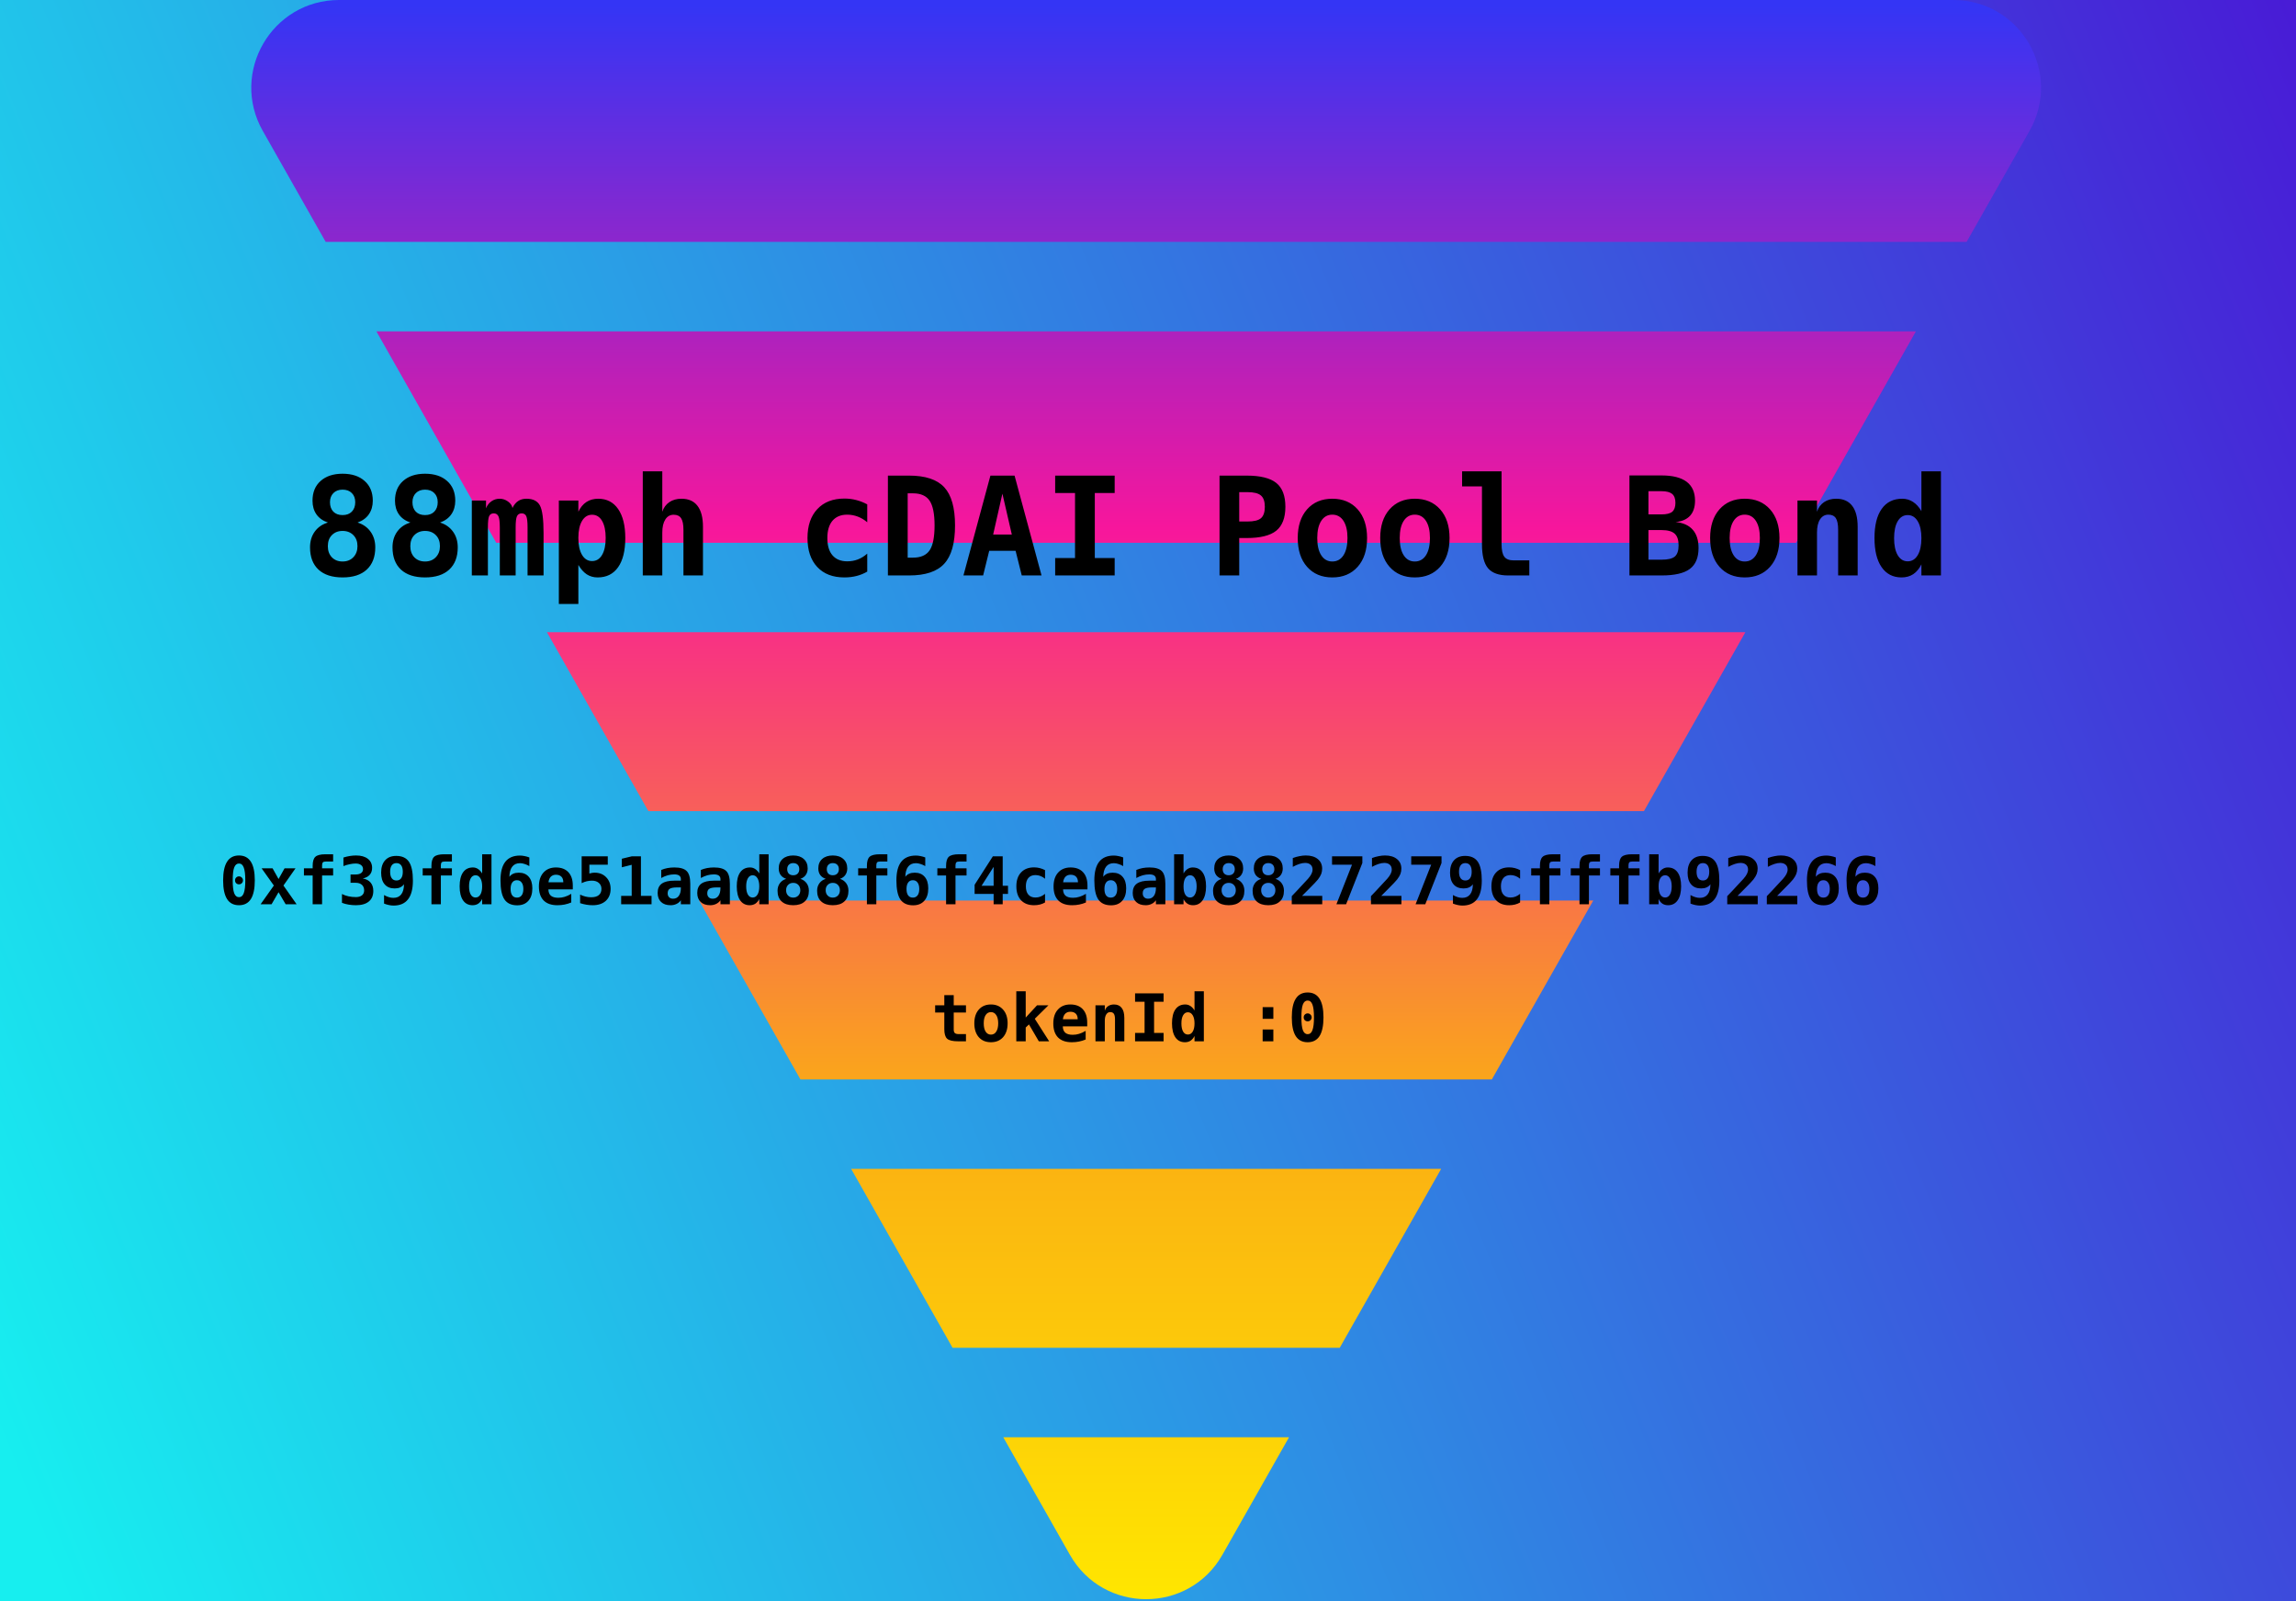
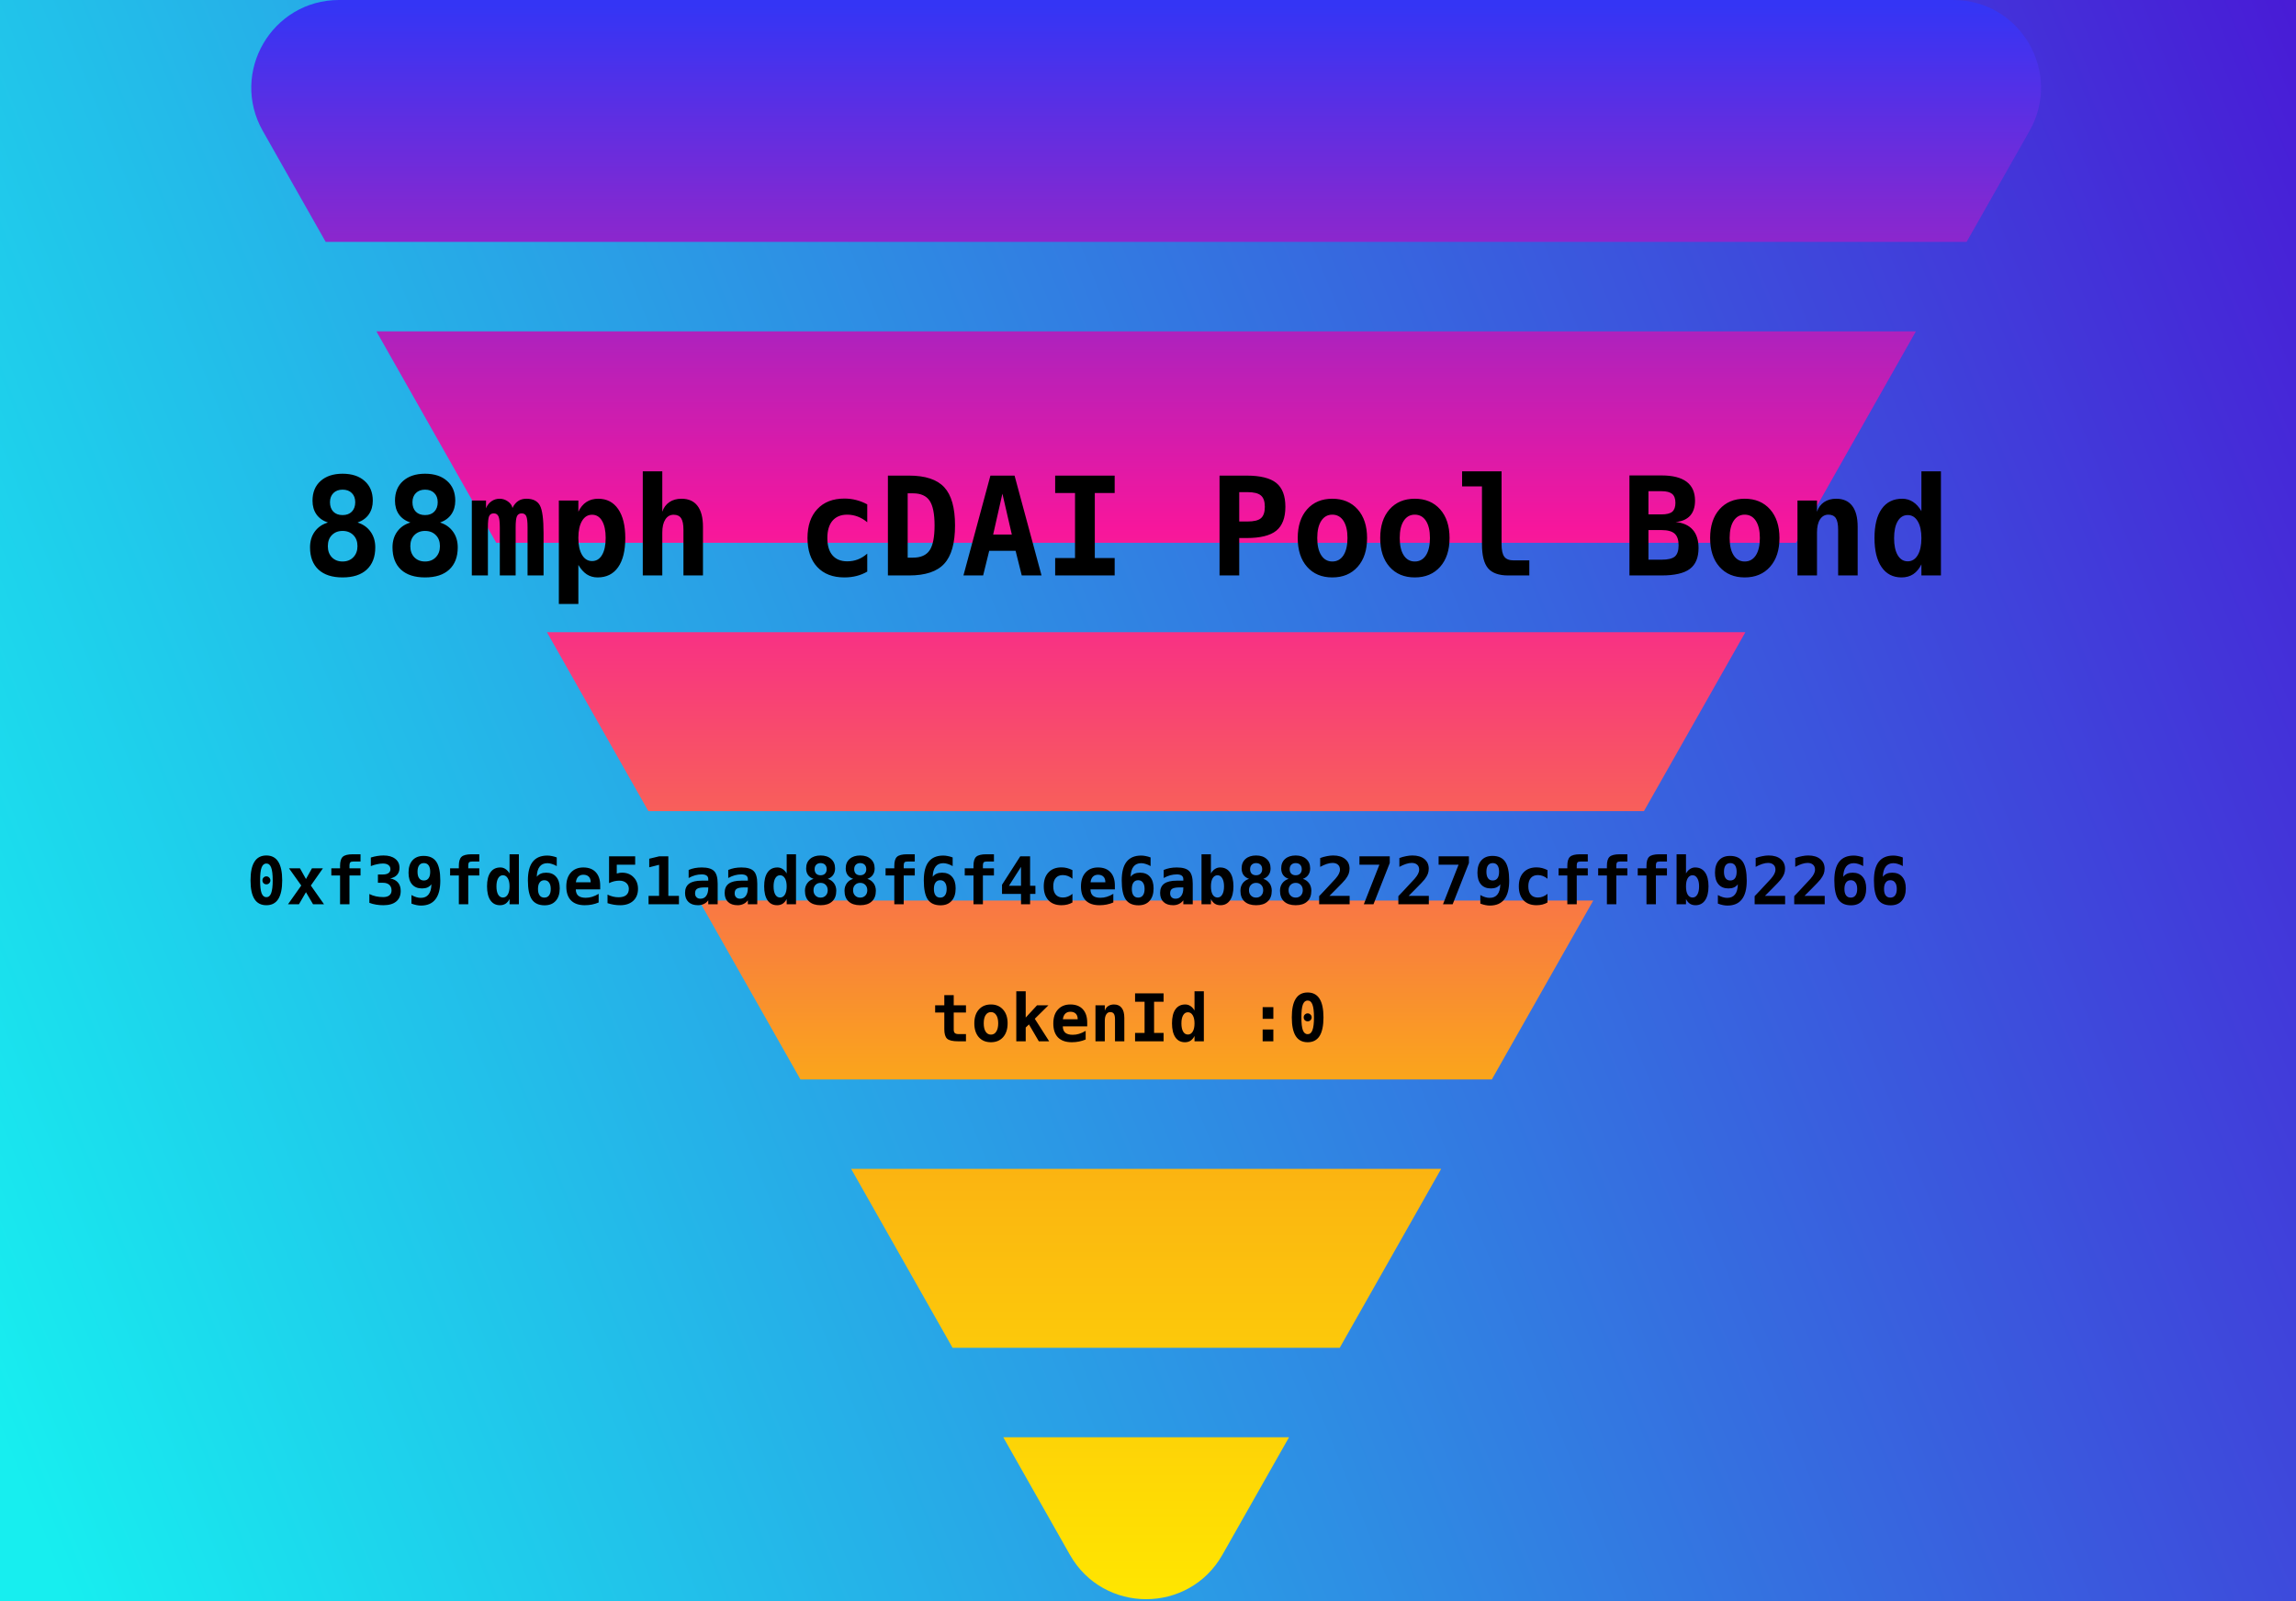
<svg xmlns="http://www.w3.org/2000/svg" width="419" height="292" viewBox="0 0 419 292" fill="none">
  <defs>
    <linearGradient id="g1" x1="0%" y1="50%">
      <stop offset="0%" stop-color="#17eeef">
        <animate id="a1" attributeName="stop-color" values="#17eeef; #491ad6" begin="0; a2.end" dur="3s" />
        <animate id="a2" attributeName="stop-color" values="#491ad6; #17eeef" begin="a1.end" dur="3s" />
      </stop>
      <stop offset="100%" stop-color="#491ad6">
        <animate id="a3" attributeName="stop-color" values="#491ad6; #17eeef" begin="0; a4.end" dur="3s" />
        <animate id="a4" attributeName="stop-color" values="#17eeef; #491ad6" begin="a3.end" dur="3s" />
      </stop>
    </linearGradient>
    <filter id="filter0_d" x="85.852" y="212.189" width="238.557" height="53.156" filterUnits="userSpaceOnUse" color-interpolation-filters="sRGB">
      <feFlood flood-opacity="0" result="BackgroundImageFix" />
      <feColorMatrix in="SourceAlpha" type="matrix" values="0 0 0 0 0 0 0 0 0 0 0 0 0 0 0 0 0 0 127 0" />
      <feOffset dy="4" />
      <feGaussianBlur stdDeviation="2" />
      <feColorMatrix type="matrix" values="0 0 0 0 0.898 0 0 0 0 0.129 0 0 0 0 0.616 0 0 0 0.5 0" />
      <feBlend mode="normal" in2="BackgroundImageFix" result="effect1_dropShadow" />
      <feBlend mode="normal" in="SourceGraphic" in2="effect1_dropShadow" result="shape" />
    </filter>
    <filter id="filter1_d" x="90.075" y="103.557" width="228.372" height="171.911" filterUnits="userSpaceOnUse" color-interpolation-filters="sRGB">
      <feFlood flood-opacity="0" result="BackgroundImageFix" />
      <feColorMatrix in="SourceAlpha" type="matrix" values="0 0 0 0 0 0 0 0 0 0 0 0 0 0 0 0 0 0 127 0" />
      <feOffset dy="4" />
      <feGaussianBlur stdDeviation="6" />
      <feColorMatrix type="matrix" values="0 0 0 0 0.898 0 0 0 0 0.129 0 0 0 0 0.616 0 0 0 0.5 0" />
      <feBlend mode="normal" in2="BackgroundImageFix" result="effect1_dropShadow" />
      <feBlend mode="normal" in="SourceGraphic" in2="effect1_dropShadow" result="shape" />
    </filter>
    <linearGradient id="paint0_linear" x1="209.162" y1="291.796" x2="209.162" y2="1.053" gradientUnits="userSpaceOnUse">
      <stop stop-color="#FFE600" />
      <stop offset="0.307" stop-color="#FAAD14" />
      <stop offset="0.672" stop-color="#F7169C" />
      <stop offset="1" stop-color="#3435F5" />
    </linearGradient>
    <linearGradient id="paint1_linear" x1="212.356" y1="140" x2="248.856" y2="265.5" gradientUnits="userSpaceOnUse">
      <stop offset="0.224" stop-color="#FF009D" />
      <stop offset="0.88" stop-color="#3435F5" />
    </linearGradient>
    <linearGradient id="paint2_linear" x1="212.356" y1="140" x2="248.856" y2="265.5" gradientUnits="userSpaceOnUse">
      <stop offset="0.224" stop-color="#FF009D" />
      <stop offset="0.88" stop-color="#3435F5" />
    </linearGradient>
    <linearGradient id="paint3_linear" x1="212.356" y1="140" x2="248.856" y2="265.5" gradientUnits="userSpaceOnUse">
      <stop offset="0.224" stop-color="#FF009D" />
      <stop offset="0.88" stop-color="#3435F5" />
    </linearGradient>
    <linearGradient id="paint4_linear" x1="195.663" y1="154.629" x2="198.752" y2="249" gradientUnits="userSpaceOnUse">
      <stop stop-color="white" />
      <stop offset="1" stop-color="#F7169C" />
    </linearGradient>
    <linearGradient id="paint5_linear" x1="195.663" y1="154.629" x2="198.752" y2="249" gradientUnits="userSpaceOnUse">
      <stop stop-color="white" />
      <stop offset="1" stop-color="#F7169C" />
    </linearGradient>
    <linearGradient id="paint6_linear" x1="195.663" y1="154.629" x2="198.752" y2="249" gradientUnits="userSpaceOnUse">
      <stop stop-color="white" />
      <stop offset="1" stop-color="#F7169C" />
    </linearGradient>
  </defs>
  <rect id="r" x="0" y="0" width="419" height="512" fill="url(#g1)" />
  <path fill-rule="evenodd" clip-rule="evenodd" d="M195.243 283.687C201.373 294.499 216.951 294.499 223.081 283.687L235.238 262.244H183.086L195.243 283.687ZM173.834 245.923L155.328 213.282H262.996L244.49 245.923H173.834ZM146.076 196.961H272.248L290.754 164.32H127.57L146.076 196.961ZM118.318 147.999L99.812 115.358H318.512L300.006 147.999H118.318ZM90.56 99.037H327.764L349.634 60.461H68.69L90.56 99.037ZM59.437 44.14L47.957 23.891C41.91 13.225 49.615 0 61.876 0H356.448C368.709 0 376.414 13.225 370.367 23.891L358.887 44.14H59.437Z" fill="url(#paint0_linear)" />
  <g fill="black" font-family="monospace" font-style="bold" font-weight="bolder" style="text-shadow:4px 4px #558ABB; text-align:center;">
    <text>
      <tspan x="35" y="105" dx="20" font-size="25">
88mph cDAI Pool Bond</tspan>
-       <tspan x="30" y="165" dx="10" font-size="12">
+       <tspan x="35" y="165" dx="10" font-size="12">
0xf39fd6e51aad88f6f4ce6ab8827279cfffb92266</tspan>
      <tspan x="160" y="190" dx="10" font-size="12">
tokenId :0</tspan>
    </text>
  </g>
</svg>
